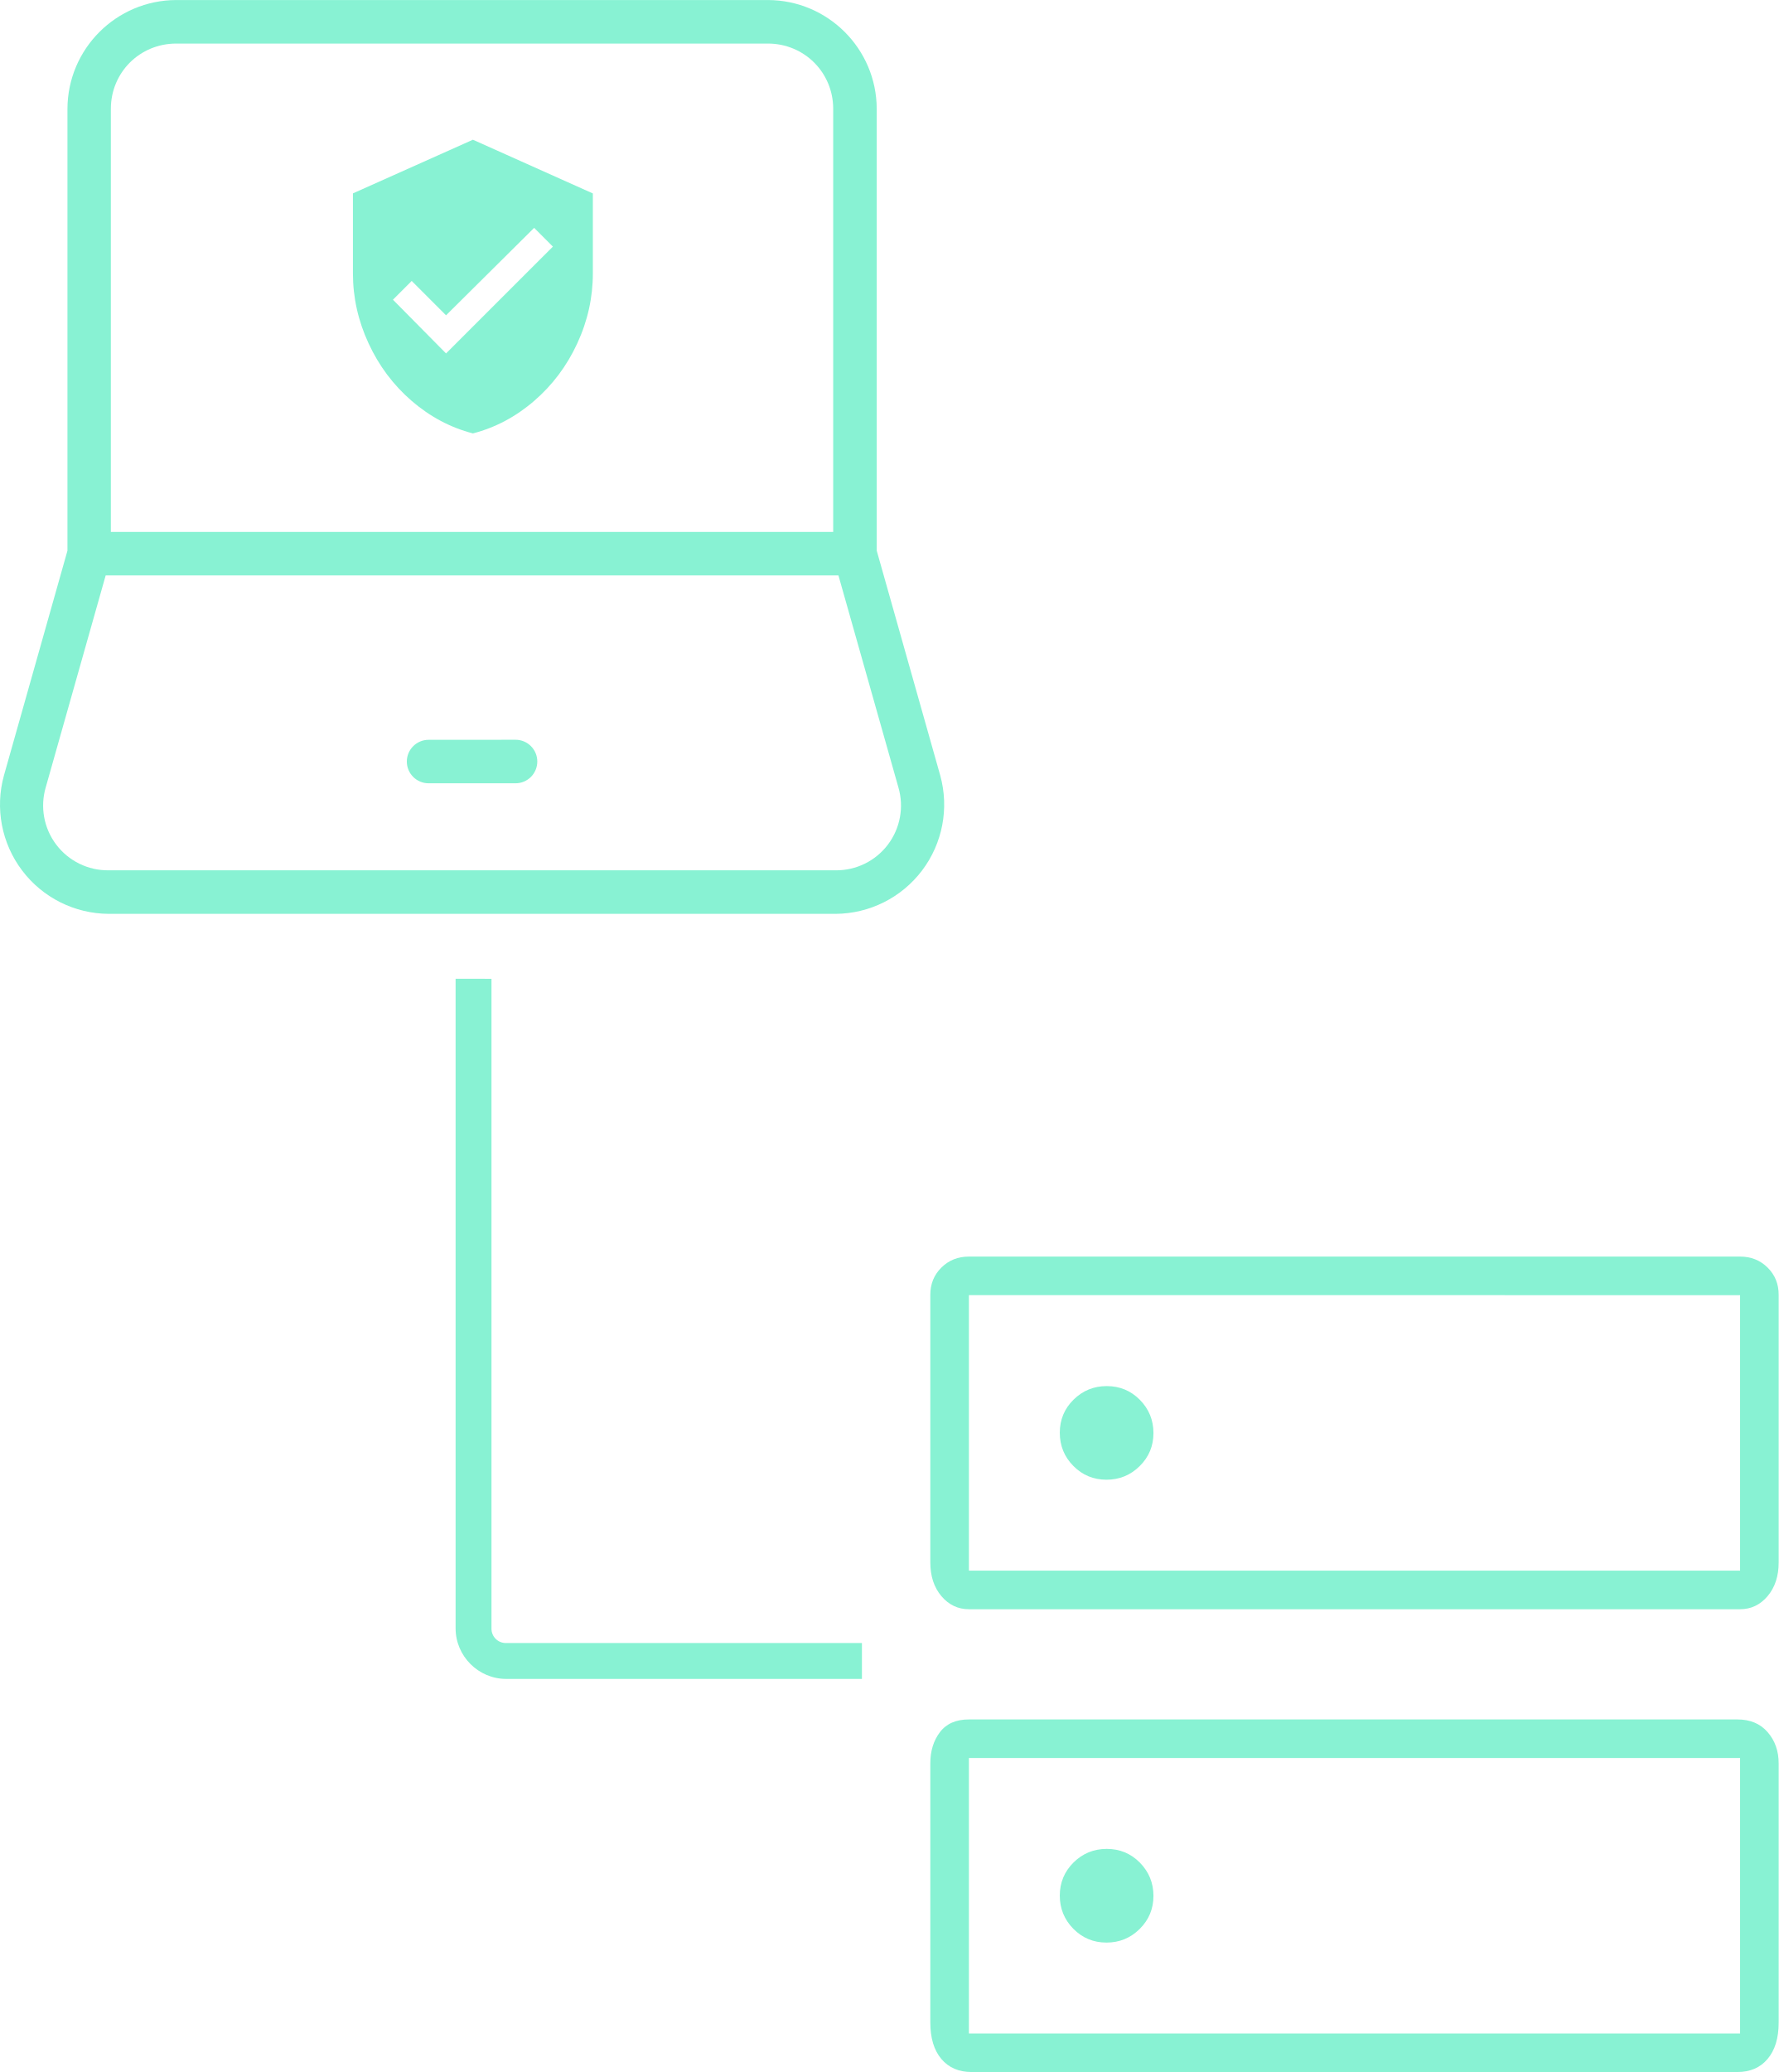
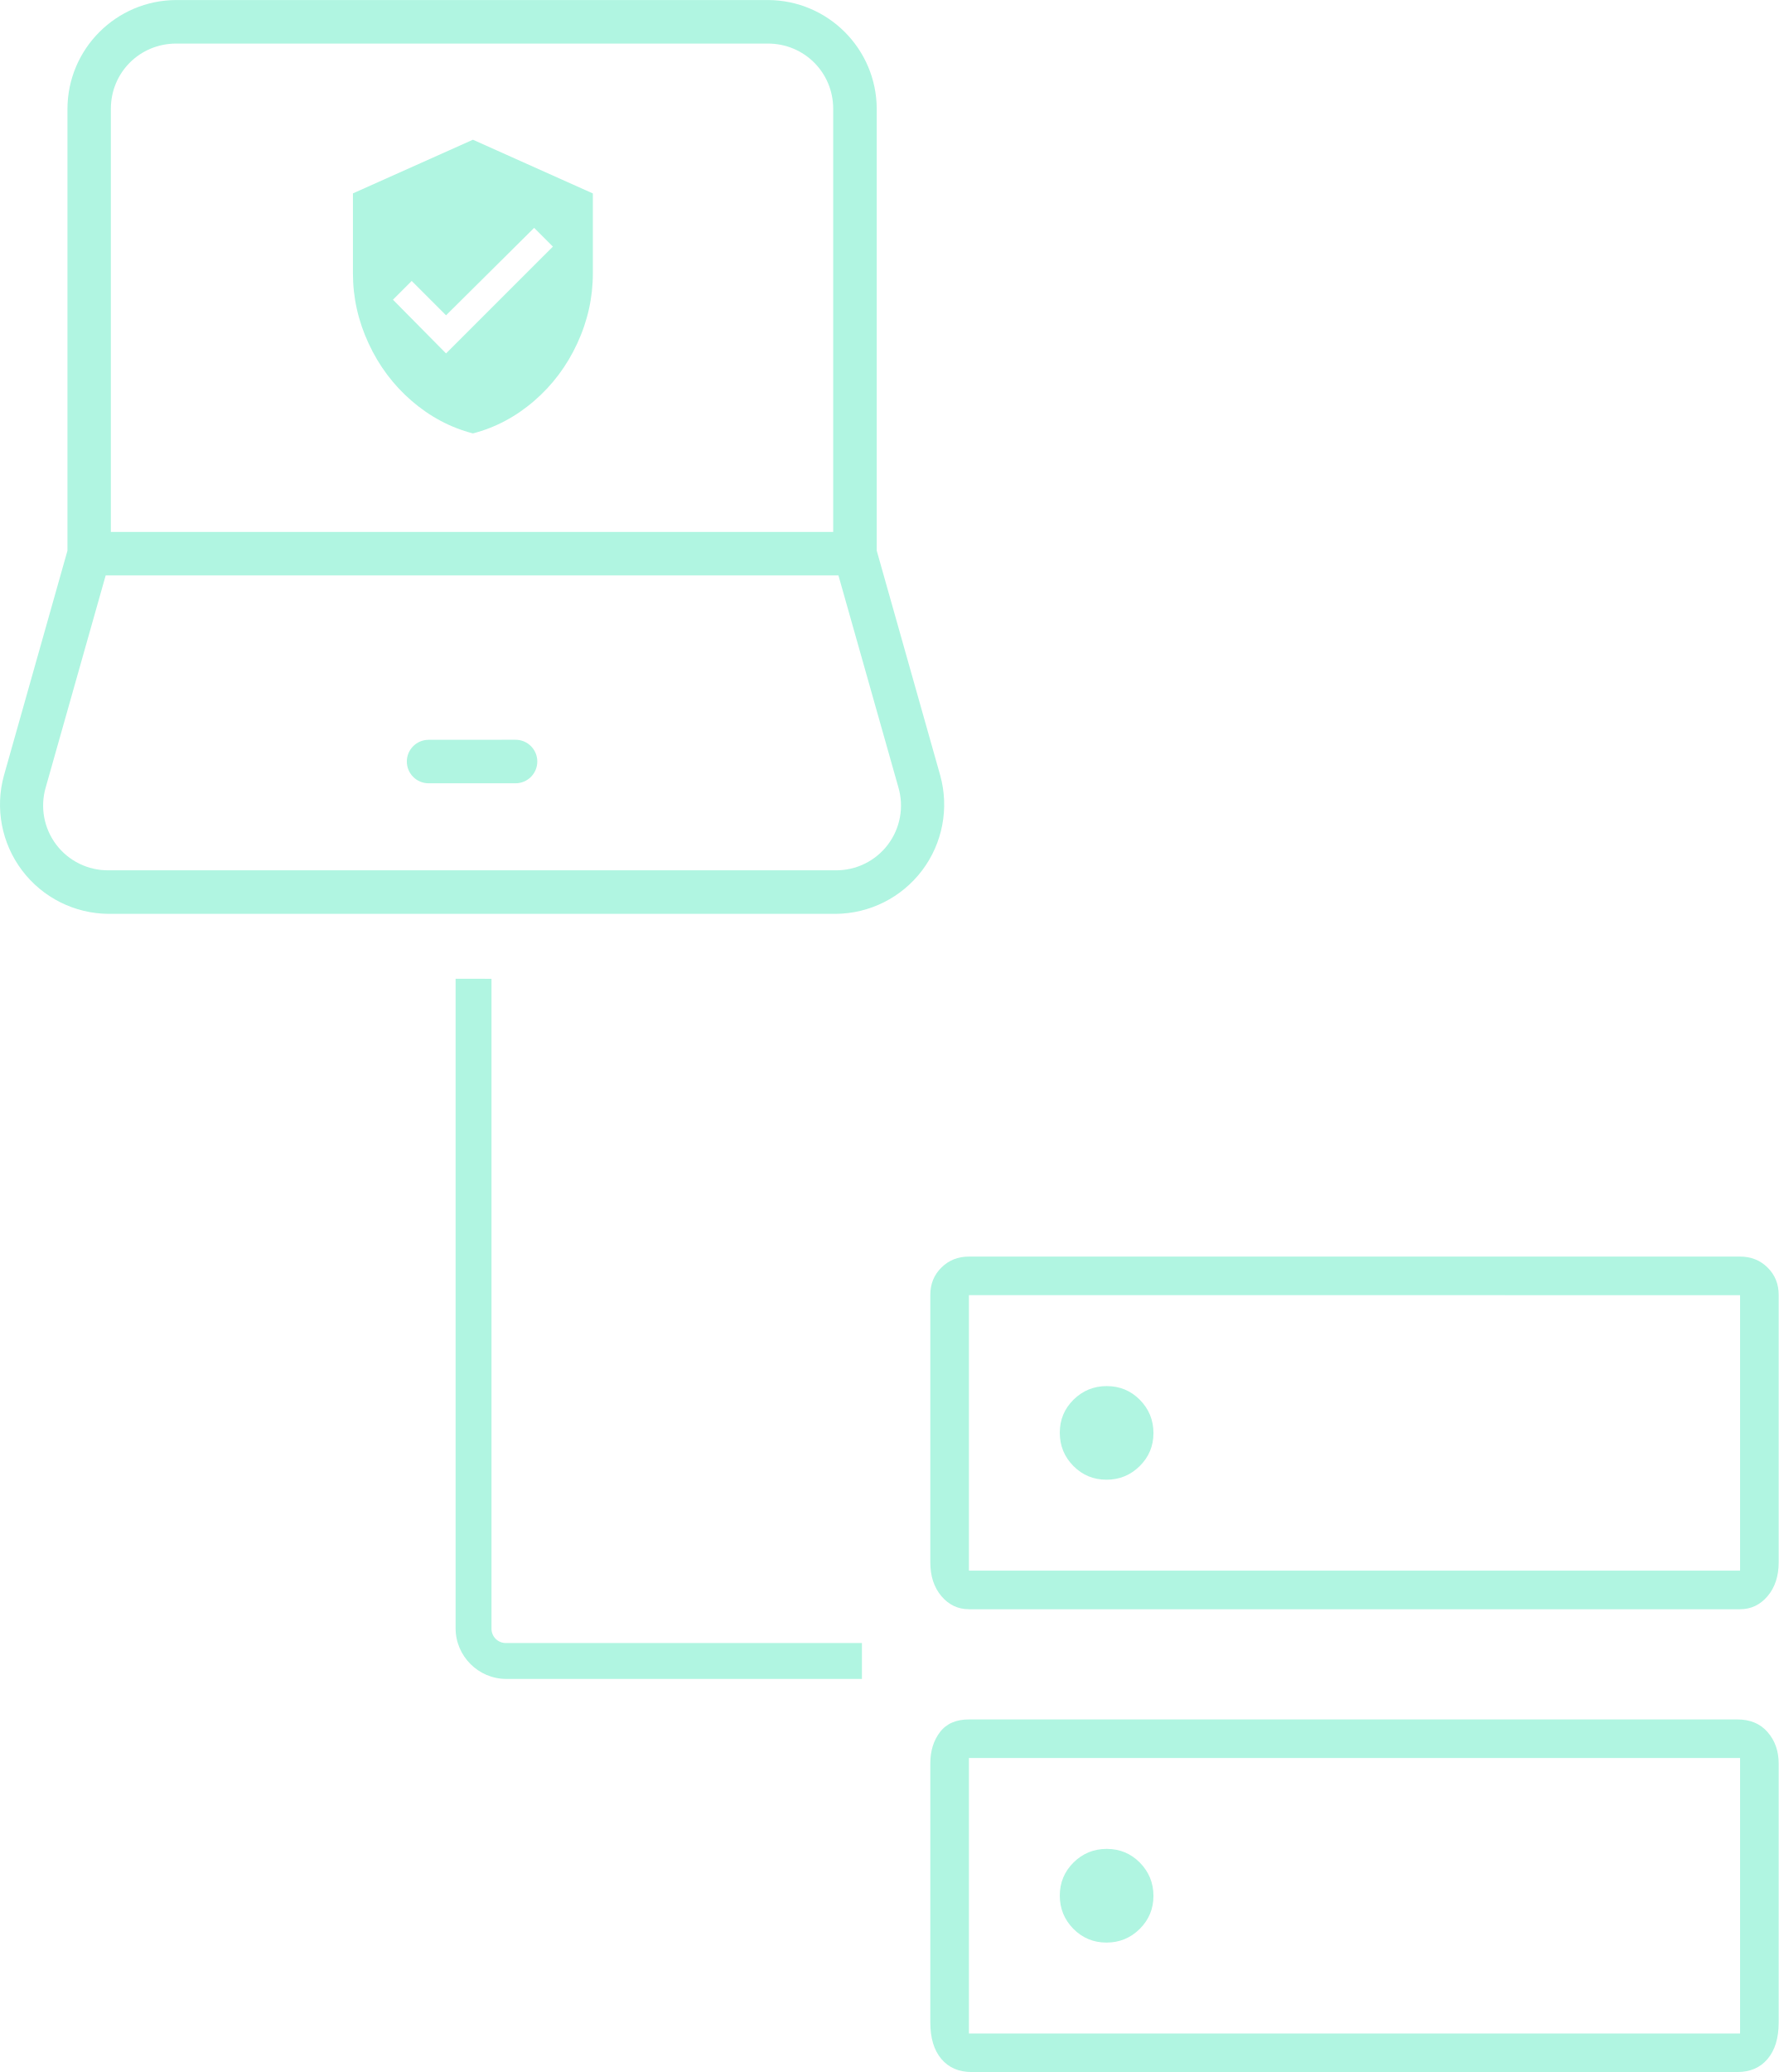
<svg xmlns="http://www.w3.org/2000/svg" width="109.028" height="126.977" viewBox="0 0 28.847 33.595">
-   <path d="m7.234 5.73-.861-.871.304-.304.557.557 1.429-1.418.304.304zm.436-3.465-1.946.87v1.298q0 .588.254 1.135.253.547.699.932.446.385.993.527.547-.142.993-.527.446-.385.699-.932.253-.547.253-1.135V3.136zm-.72 9.73a.353.353 0 0 0-.352.352.353.353 0 0 0 .353.353h1.41a.353.353 0 0 0 .353-.353.353.353 0 0 0-.352-.353zM2.858 0a1.77 1.77 0 0 0-1.764 1.764v7.164l-1.03 3.645a1.772 1.772 0 0 0 1.697 2.244h11.79a1.772 1.772 0 0 0 1.698-2.244l-1.03-3.645V1.764A1.77 1.77 0 0 0 12.454 0zm0 .706h9.596c.59 0 1.059.47 1.059 1.058v6.86H1.798v-6.86c0-.59.47-1.058 1.059-1.058zM1.714 9.329h11.884l.972 3.436a1.05 1.05 0 0 1-1.019 1.346H1.761a1.05 1.05 0 0 1-1.019-1.346zm5.675 6.54v10.533c0 .45.37.82.82.82h5.77v-.582h-5.77a.232.232 0 0 1-.238-.238V15.87zm10.56 6.605q-.315 0-.538.22-.223.22-.223.536 0 .316.22.539.221.223.537.223.315 0 .538-.22.224-.221.224-.536 0-.316-.221-.54-.22-.222-.536-.222zm0 7.504q-.315 0-.538.22-.223.222-.223.537 0 .315.22.539.221.223.537.223.315 0 .538-.22.224-.222.224-.537 0-.315-.221-.54-.22-.222-.536-.222zm-2.235-9.604h12.507q.266 0 .446.178t.18.442v4.338q0 .335-.18.548-.18.212-.446.212H15.714q-.266 0-.446-.212-.18-.213-.18-.548v-4.338q0-.264.18-.442t.446-.178zm0 .625v4.467h12.507V21zm0 6.88h12.463q.312 0 .49.205.18.206.18.51v4.198q0 .38-.18.592-.178.212-.49.212H15.758q-.312 0-.491-.212t-.179-.592v-4.2q0-.302.157-.508.156-.205.469-.205zm0 .625v4.467h12.507v-4.467zm0-7.505v4.467zm0 7.505v4.467z" style="fill:#88f2d3" />
+   <path d="m7.234 5.73-.861-.871.304-.304.557.557 1.429-1.418.304.304zm.436-3.465-1.946.87v1.298q0 .588.254 1.135.253.547.699.932.446.385.993.527.547-.142.993-.527.446-.385.699-.932.253-.547.253-1.135V3.136zm-.72 9.73a.353.353 0 0 0-.352.352.353.353 0 0 0 .353.353h1.41a.353.353 0 0 0 .353-.353.353.353 0 0 0-.352-.353zM2.858 0a1.77 1.77 0 0 0-1.764 1.764v7.164l-1.03 3.645a1.772 1.772 0 0 0 1.697 2.244h11.79a1.772 1.772 0 0 0 1.698-2.244l-1.03-3.645V1.764A1.77 1.77 0 0 0 12.454 0zm0 .706h9.596c.59 0 1.059.47 1.059 1.058v6.86H1.798v-6.86c0-.59.47-1.058 1.059-1.058zM1.714 9.329h11.884l.972 3.436a1.05 1.05 0 0 1-1.019 1.346H1.761a1.05 1.05 0 0 1-1.019-1.346zm5.675 6.54v10.533c0 .45.37.82.82.82h5.77v-.582h-5.77a.232.232 0 0 1-.238-.238V15.87zm10.56 6.605q-.315 0-.538.22-.223.22-.223.536 0 .316.22.539.221.223.537.223.315 0 .538-.22.224-.221.224-.536 0-.316-.221-.54-.22-.222-.536-.222zm0 7.504q-.315 0-.538.22-.223.222-.223.537 0 .315.22.539.221.223.537.223.315 0 .538-.22.224-.222.224-.537 0-.315-.221-.54-.22-.222-.536-.222zm-2.235-9.604h12.507q.266 0 .446.178t.18.442v4.338q0 .335-.18.548-.18.212-.446.212H15.714q-.266 0-.446-.212-.18-.213-.18-.548v-4.338q0-.264.18-.442t.446-.178zm0 .625v4.467h12.507V21zm0 6.88h12.463q.312 0 .49.205.18.206.18.51v4.198q0 .38-.18.592-.178.212-.49.212H15.758q-.312 0-.491-.212t-.179-.592v-4.2q0-.302.157-.508.156-.205.469-.205zm0 .625v4.467h12.507v-4.467zm0-7.505v4.467zm0 7.505v4.467z" style="fill:#B0F5E1" />
</svg>
